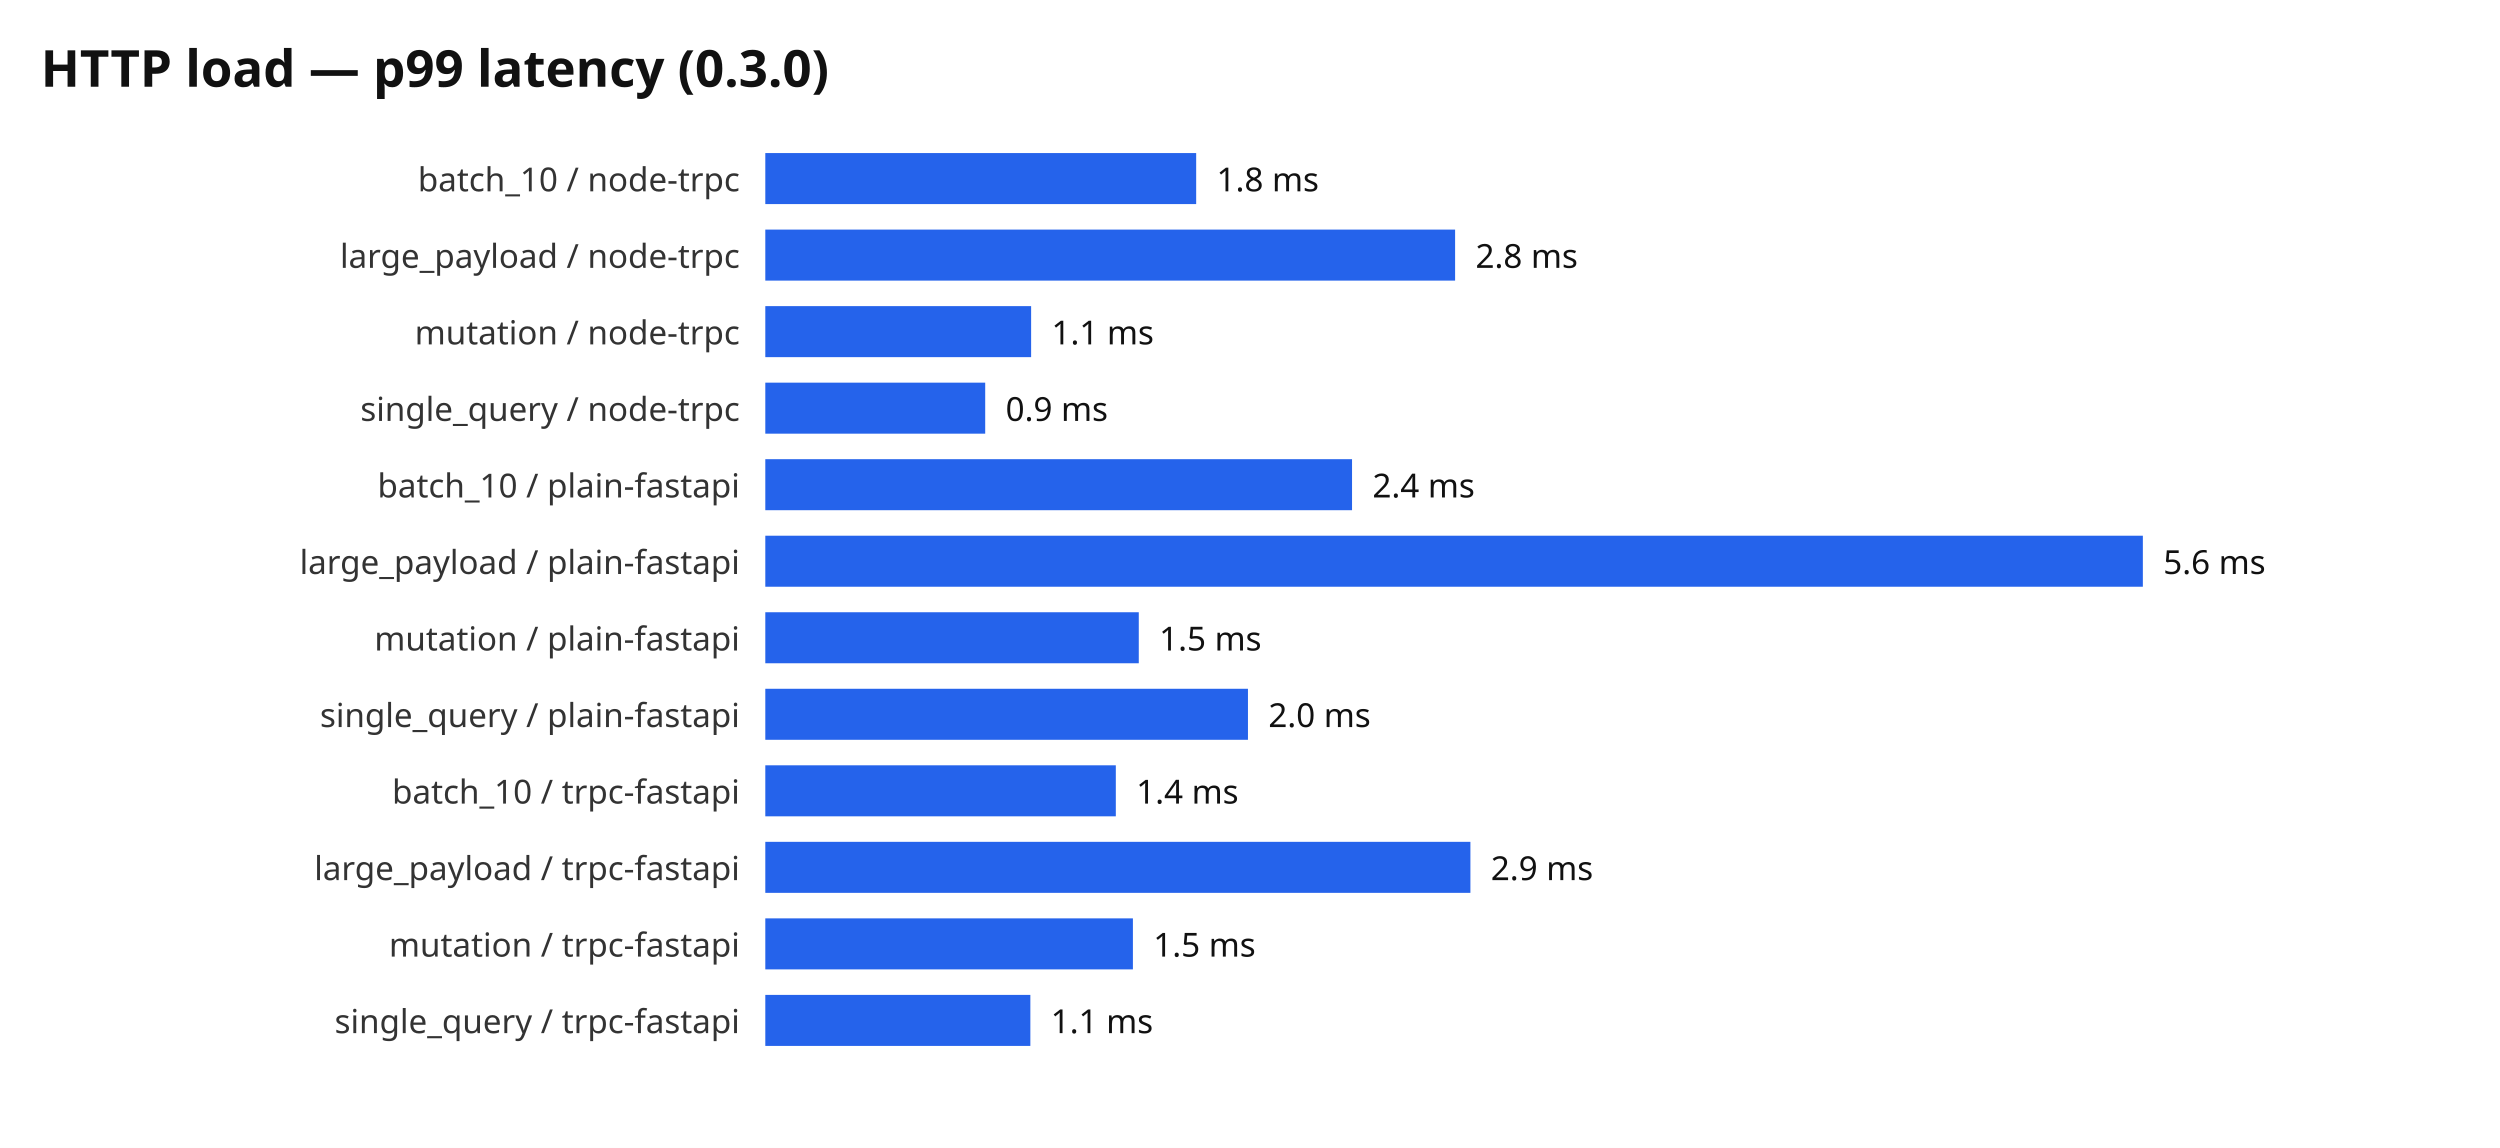
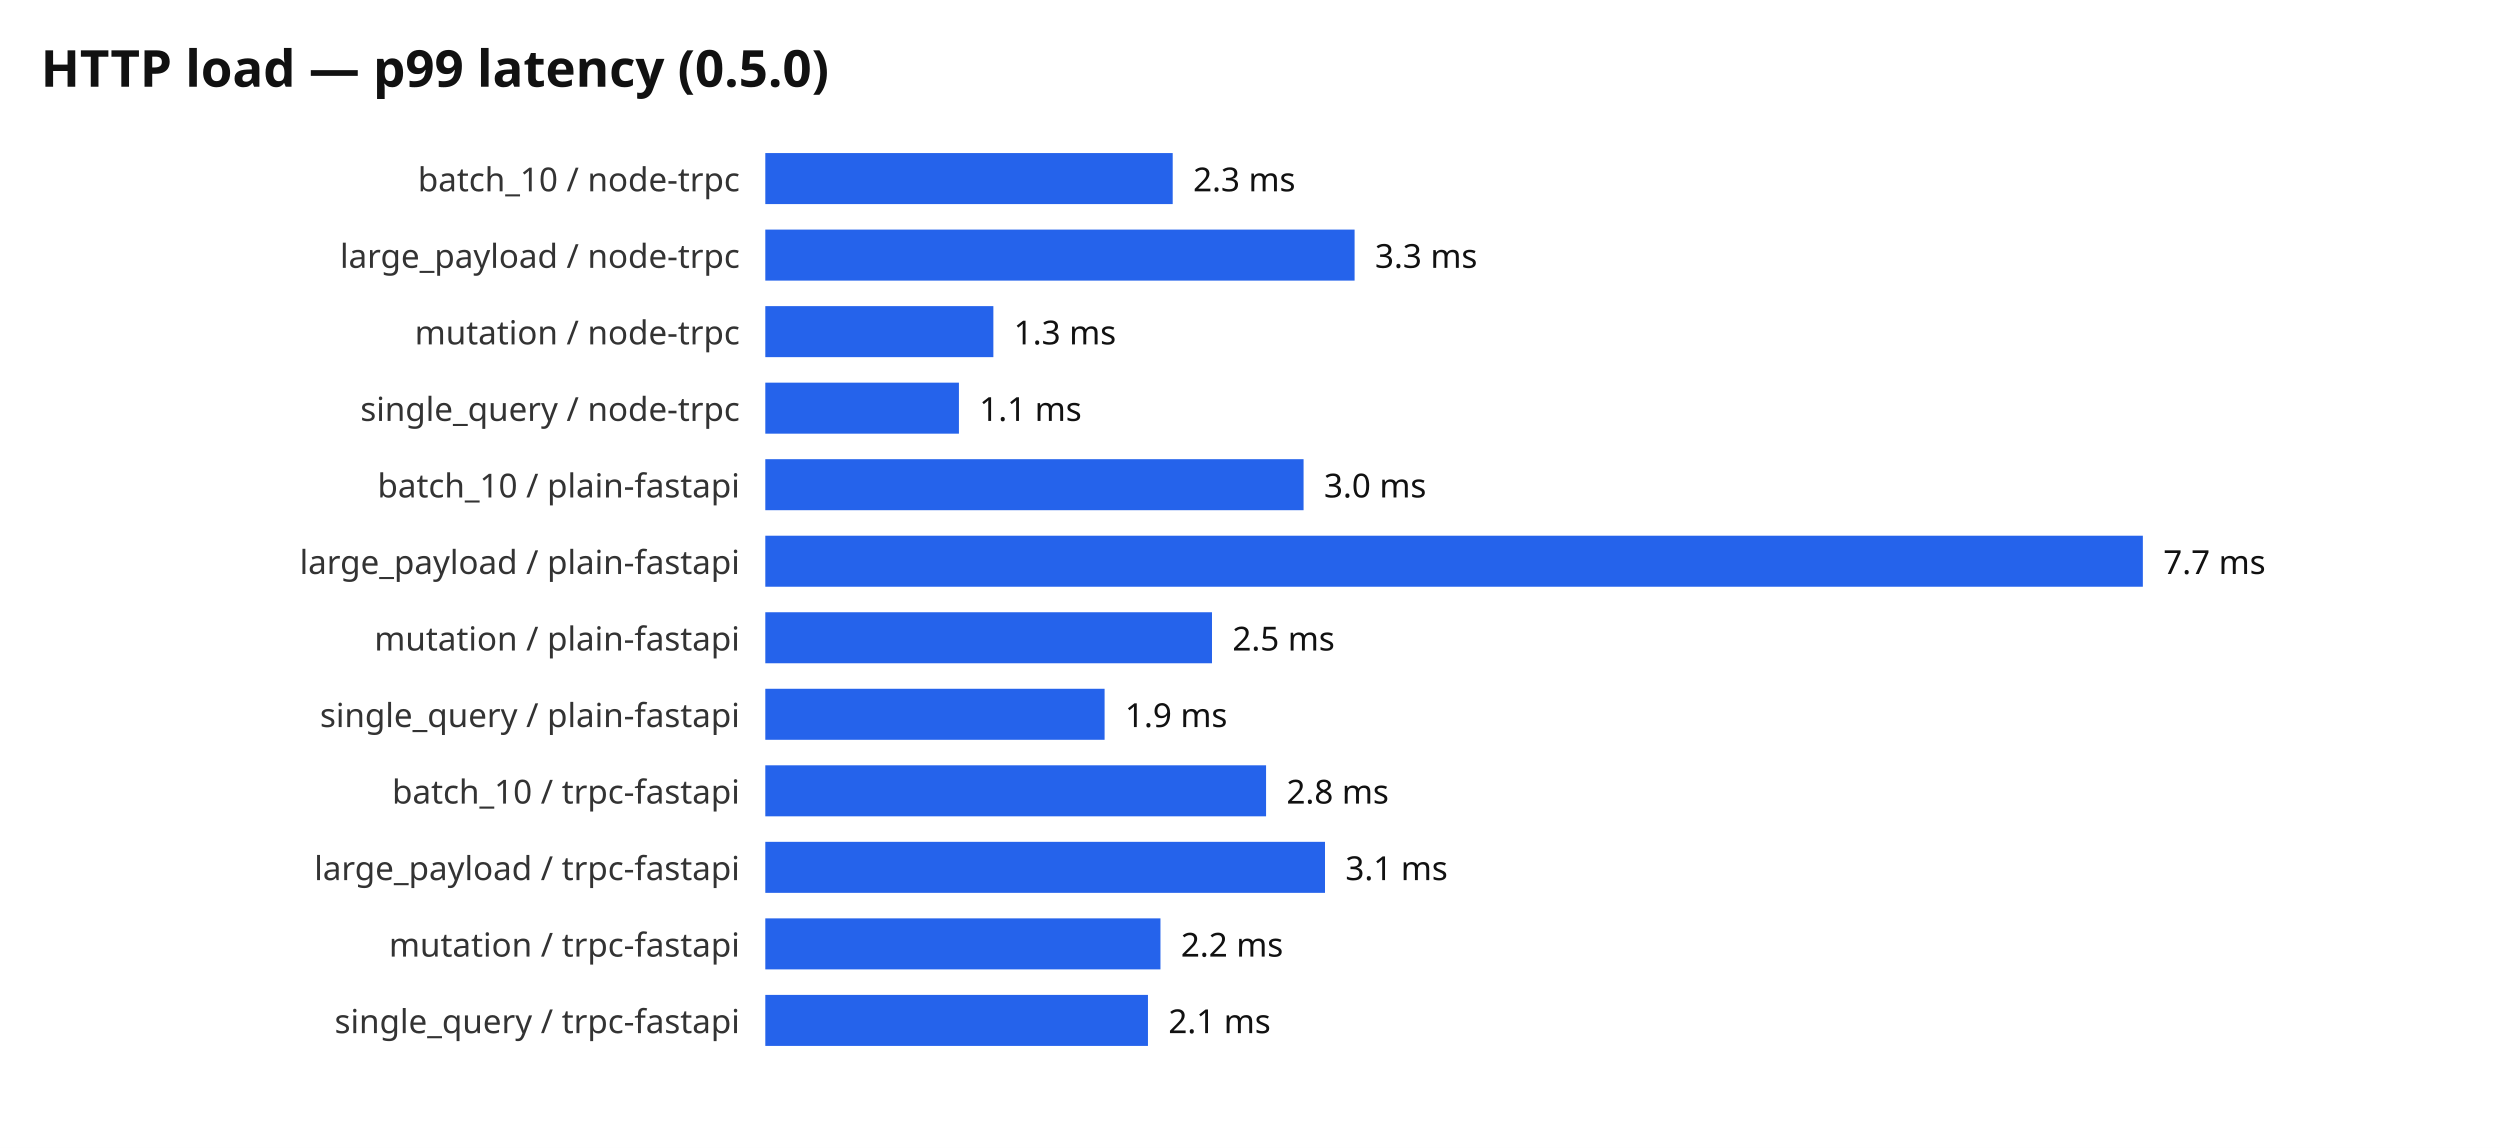
<svg xmlns="http://www.w3.org/2000/svg" width="980" height="450" viewBox="0 0 980 450" font-family="sans-serif">
  <rect width="980" height="450" fill="#ffffff" />
-   <text x="16" y="34" font-size="20" font-weight="bold" fill="#111">HTTP load — p99 latency (0.3.0)</text>
+   <text x="16" y="34" font-size="20" font-weight="bold" fill="#111">HTTP load — p99 latency (0.5.0)</text>
  <text x="290" y="75" font-size="13" text-anchor="end" fill="#333">batch_10 / node-trpc</text>
-   <rect x="300" y="60" width="168.9" height="20" fill="#2563eb" />
-   <text x="476.9" y="75" font-size="13" fill="#111">1.8 ms</text>
+   <rect x="300" y="60" width="159.7" height="20" fill="#2563eb" />
+   <text x="467.7" y="75" font-size="13" fill="#111">2.3 ms</text>
  <text x="290" y="105" font-size="13" text-anchor="end" fill="#333">large_payload / node-trpc</text>
-   <rect x="300" y="90" width="270.4" height="20" fill="#2563eb" />
-   <text x="578.4" y="105" font-size="13" fill="#111">2.8 ms</text>
+   <rect x="300" y="90" width="231.0" height="20" fill="#2563eb" />
+   <text x="539.0" y="105" font-size="13" fill="#111">3.3 ms</text>
  <text x="290" y="135" font-size="13" text-anchor="end" fill="#333">mutation / node-trpc</text>
-   <rect x="300" y="120" width="104.2" height="20" fill="#2563eb" />
-   <text x="412.2" y="135" font-size="13" fill="#111">1.1 ms</text>
+   <rect x="300" y="120" width="89.4" height="20" fill="#2563eb" />
+   <text x="397.4" y="135" font-size="13" fill="#111">1.3 ms</text>
  <text x="290" y="165" font-size="13" text-anchor="end" fill="#333">single_query / node-trpc</text>
-   <rect x="300" y="150" width="86.2" height="20" fill="#2563eb" />
-   <text x="394.2" y="165" font-size="13" fill="#111">0.9 ms</text>
+   <rect x="300" y="150" width="75.9" height="20" fill="#2563eb" />
+   <text x="383.9" y="165" font-size="13" fill="#111">1.1 ms</text>
  <text x="290" y="195" font-size="13" text-anchor="end" fill="#333">batch_10 / plain-fastapi</text>
-   <rect x="300" y="180" width="230.0" height="20" fill="#2563eb" />
-   <text x="538.0" y="195" font-size="13" fill="#111">2.4 ms</text>
+   <rect x="300" y="180" width="211.0" height="20" fill="#2563eb" />
+   <text x="519.0" y="195" font-size="13" fill="#111">3.0 ms</text>
  <text x="290" y="225" font-size="13" text-anchor="end" fill="#333">large_payload / plain-fastapi</text>
  <rect x="300" y="210" width="540.0" height="20" fill="#2563eb" />
-   <text x="848.0" y="225" font-size="13" fill="#111">5.6 ms</text>
+   <text x="848.0" y="225" font-size="13" fill="#111">7.7 ms</text>
  <text x="290" y="255" font-size="13" text-anchor="end" fill="#333">mutation / plain-fastapi</text>
-   <rect x="300" y="240" width="146.4" height="20" fill="#2563eb" />
-   <text x="454.4" y="255" font-size="13" fill="#111">1.5 ms</text>
+   <rect x="300" y="240" width="175.1" height="20" fill="#2563eb" />
+   <text x="483.1" y="255" font-size="13" fill="#111">2.5 ms</text>
  <text x="290" y="285" font-size="13" text-anchor="end" fill="#333">single_query / plain-fastapi</text>
-   <rect x="300" y="270" width="189.2" height="20" fill="#2563eb" />
-   <text x="497.2" y="285" font-size="13" fill="#111">2.0 ms</text>
+   <rect x="300" y="270" width="133.0" height="20" fill="#2563eb" />
+   <text x="441.0" y="285" font-size="13" fill="#111">1.9 ms</text>
  <text x="290" y="315" font-size="13" text-anchor="end" fill="#333">batch_10 / trpc-fastapi</text>
-   <rect x="300" y="300" width="137.4" height="20" fill="#2563eb" />
-   <text x="445.4" y="315" font-size="13" fill="#111">1.4 ms</text>
+   <rect x="300" y="300" width="196.3" height="20" fill="#2563eb" />
+   <text x="504.3" y="315" font-size="13" fill="#111">2.8 ms</text>
  <text x="290" y="345" font-size="13" text-anchor="end" fill="#333">large_payload / trpc-fastapi</text>
-   <rect x="300" y="330" width="276.4" height="20" fill="#2563eb" />
-   <text x="584.4" y="345" font-size="13" fill="#111">2.9 ms</text>
+   <rect x="300" y="330" width="219.4" height="20" fill="#2563eb" />
+   <text x="527.4" y="345" font-size="13" fill="#111">3.1 ms</text>
  <text x="290" y="375" font-size="13" text-anchor="end" fill="#333">mutation / trpc-fastapi</text>
-   <rect x="300" y="360" width="144.1" height="20" fill="#2563eb" />
-   <text x="452.1" y="375" font-size="13" fill="#111">1.5 ms</text>
+   <rect x="300" y="360" width="154.9" height="20" fill="#2563eb" />
+   <text x="462.9" y="375" font-size="13" fill="#111">2.2 ms</text>
  <text x="290" y="405" font-size="13" text-anchor="end" fill="#333">single_query / trpc-fastapi</text>
-   <rect x="300" y="390" width="103.9" height="20" fill="#2563eb" />
-   <text x="411.9" y="405" font-size="13" fill="#111">1.1 ms</text>
+   <rect x="300" y="390" width="150.0" height="20" fill="#2563eb" />
+   <text x="458.0" y="405" font-size="13" fill="#111">2.1 ms</text>
</svg>
